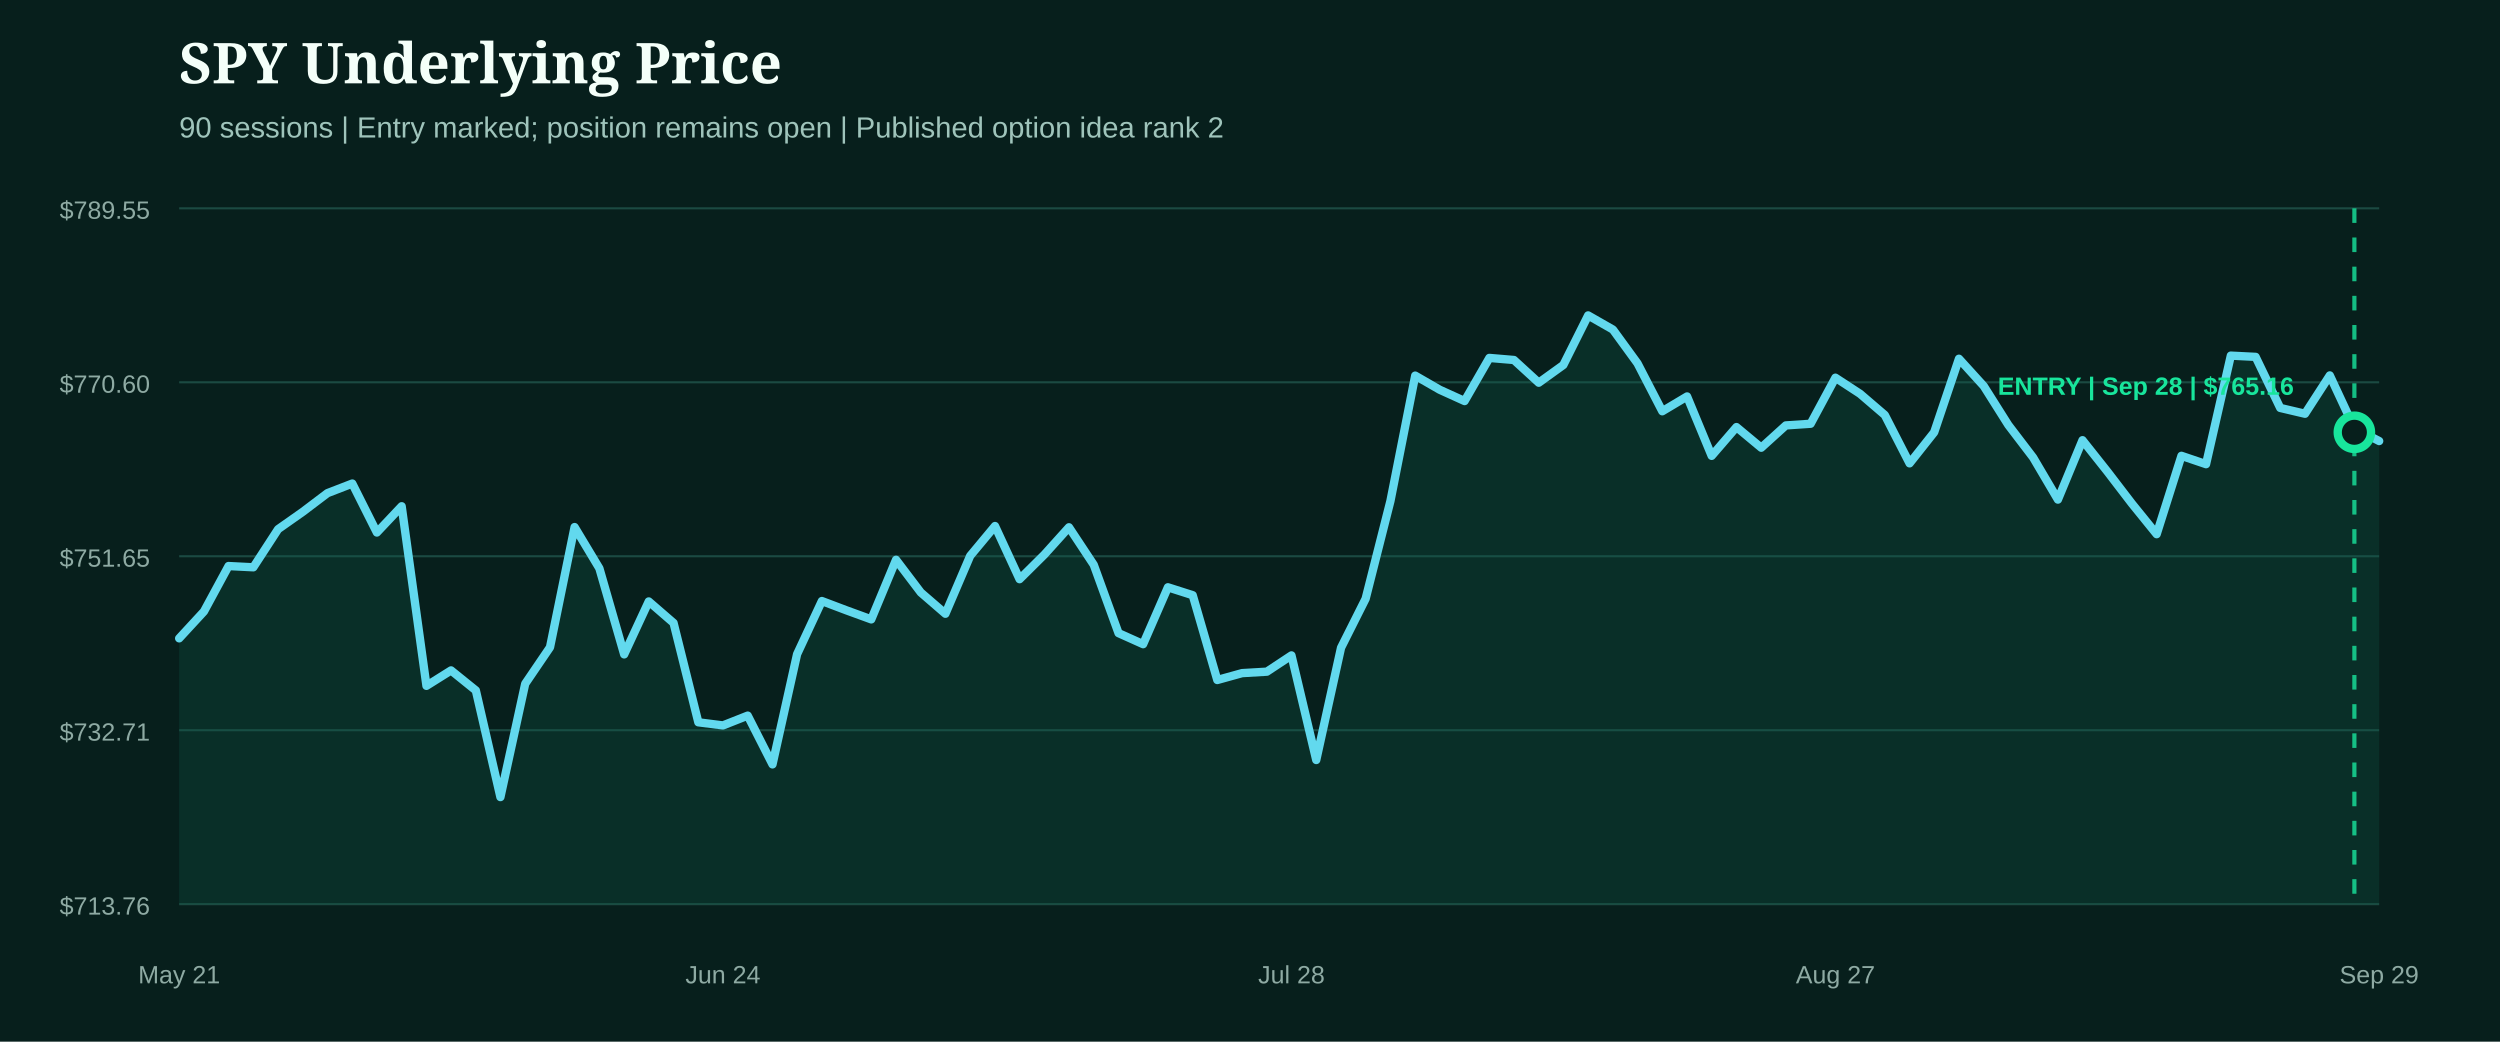
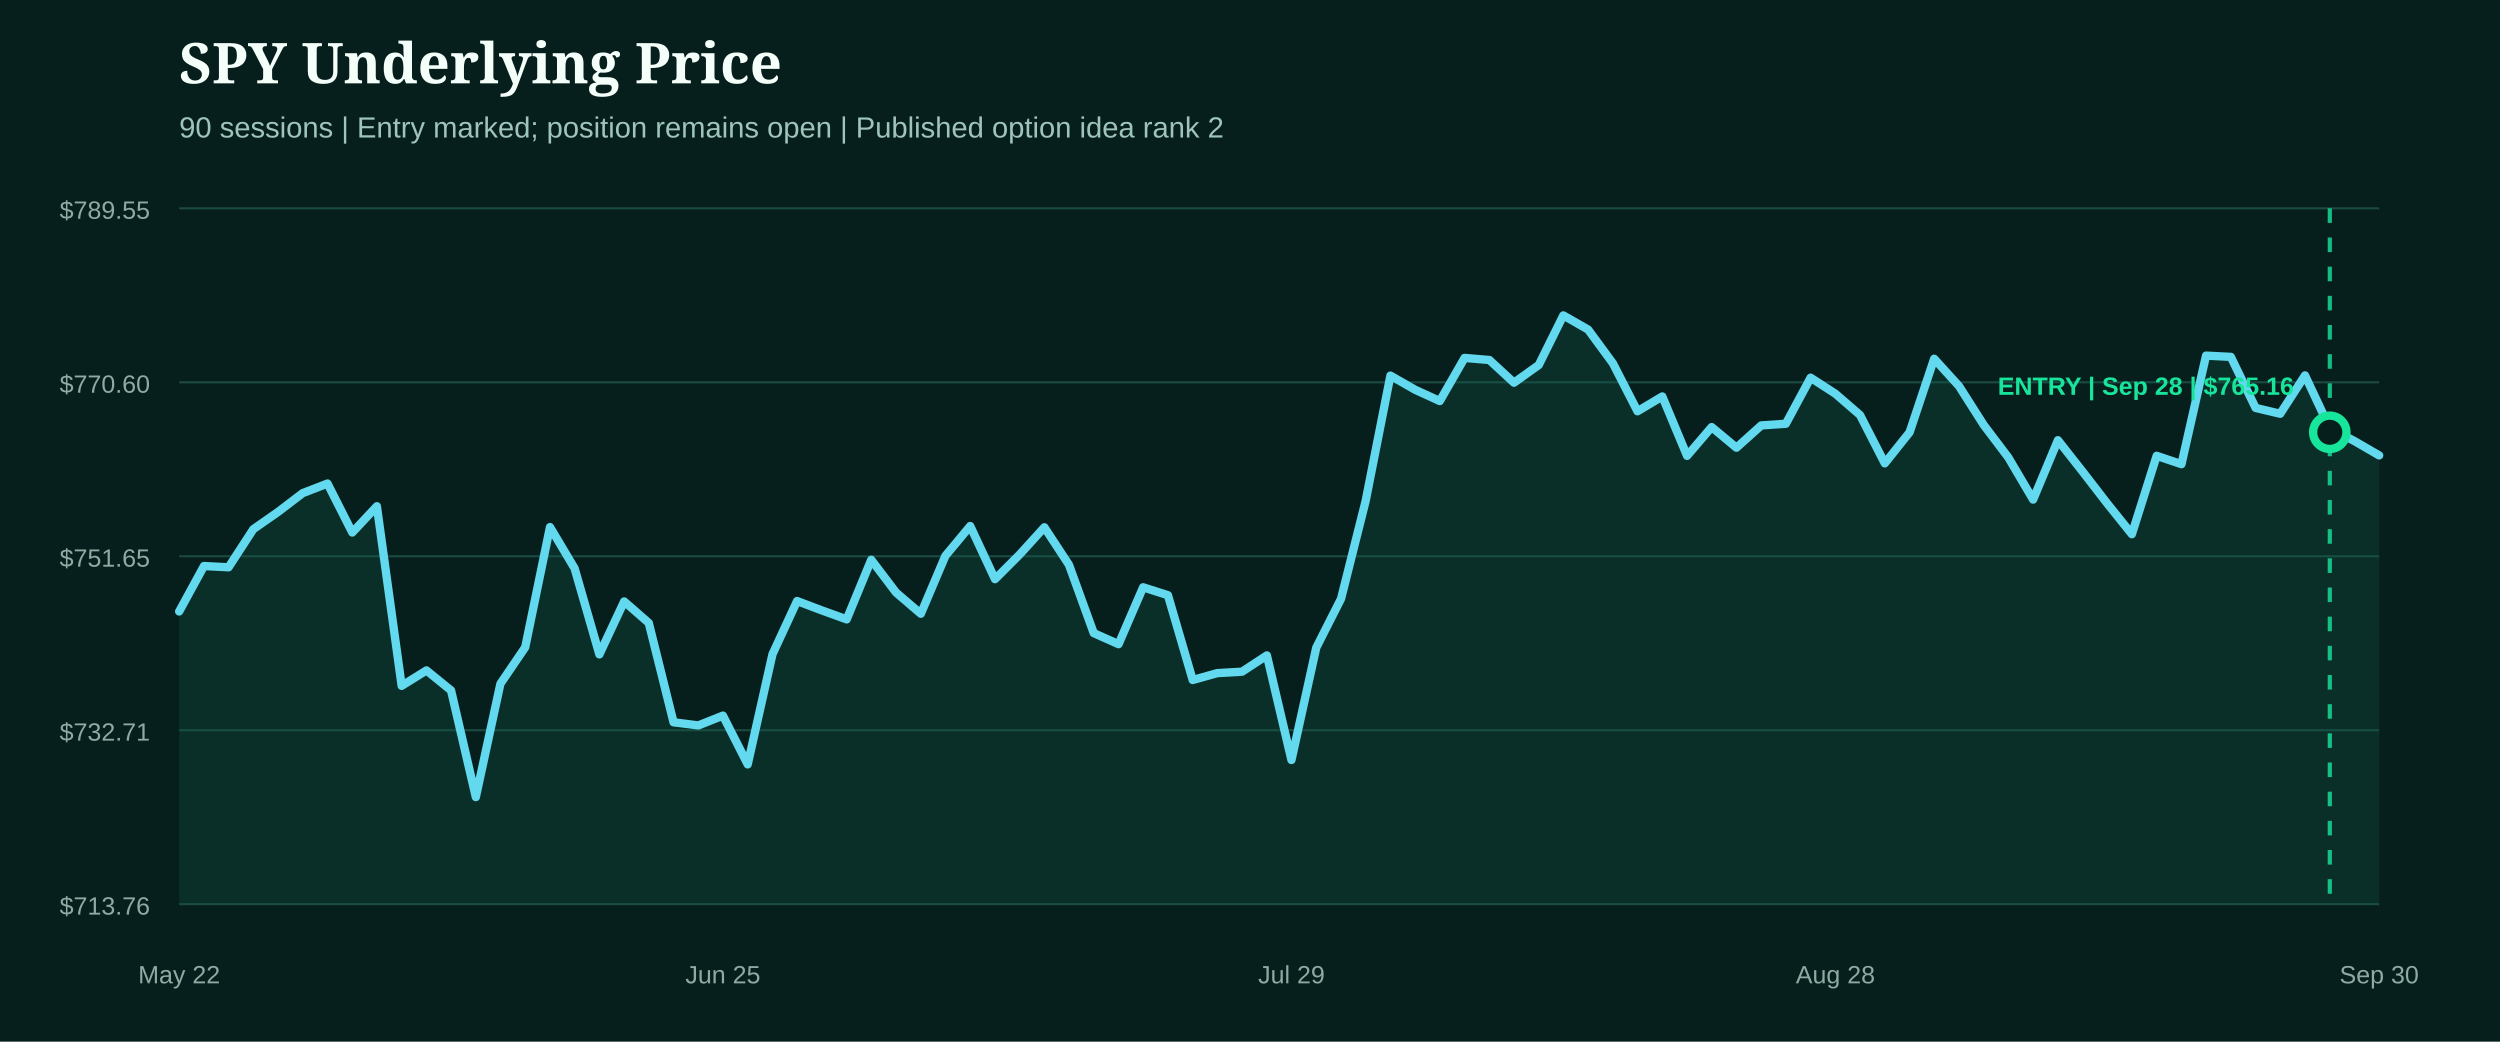
<svg xmlns="http://www.w3.org/2000/svg" width="1200" height="500" viewBox="0 0 1200 500" role="img" aria-label="SPY underlying price from entry">
  <rect width="1200" height="500" fill="#071f1c" />
  <style>.head{fill:#f4fff9;font:800 27px Georgia,serif}.sub{fill:#9fc4bb;font:14px Arial,sans-serif}.axis{fill:#8eaaa3;font:12px Arial,sans-serif}.marker{font:800 12px Arial,sans-serif}</style>
  <text x="86" y="40" class="head">SPY Underlying Price</text>
  <text x="86" y="66" class="sub">90 sessions | Entry marked; position remains open | Published option idea rank 2</text>
  <line x1="86" x2="1142" y1="100.0" y2="100.0" stroke="#1b4a42" stroke-width="1" />
  <text x="72" y="105.0" text-anchor="end" class="axis">$789.55</text>
  <line x1="86" x2="1142" y1="183.5" y2="183.5" stroke="#1b4a42" stroke-width="1" />
  <text x="72" y="188.5" text-anchor="end" class="axis">$770.60</text>
  <line x1="86" x2="1142" y1="267.0" y2="267.0" stroke="#1b4a42" stroke-width="1" />
  <text x="72" y="272.0" text-anchor="end" class="axis">$751.65</text>
  <line x1="86" x2="1142" y1="350.5" y2="350.5" stroke="#1b4a42" stroke-width="1" />
  <text x="72" y="355.5" text-anchor="end" class="axis">$732.71</text>
  <line x1="86" x2="1142" y1="434.0" y2="434.0" stroke="#1b4a42" stroke-width="1" />
  <text x="72" y="439.0" text-anchor="end" class="axis">$713.76</text>
-   <path d="M86.0,306.4 L97.9,293.5 L109.7,271.7 L121.6,272.3 L133.5,254.0 L145.3,245.7 L157.2,236.7 L169.1,232.1 L180.9,255.6 L192.8,243.0 L204.7,329.2 L216.5,321.8 L228.4,331.4 L240.2,382.6 L252.1,328.2 L264.0,310.7 L275.8,253.0 L287.7,272.8 L299.6,314.1 L311.4,288.7 L323.3,299.0 L335.2,346.7 L347.0,348.2 L358.9,343.5 L370.8,366.9 L382.6,314.0 L394.5,288.5 L406.4,293.0 L418.2,297.3 L430.1,268.7 L442.0,284.4 L453.8,294.6 L465.7,266.8 L477.6,252.5 L489.4,278.0 L501.3,266.2 L513.1,253.1 L525.0,271.1 L536.9,303.9 L548.7,309.2 L560.6,281.9 L572.5,285.7 L584.3,326.4 L596.2,323.1 L608.1,322.4 L619.9,314.6 L631.8,364.8 L643.7,310.9 L655.5,287.4 L667.4,240.5 L679.3,180.3 L691.1,187.1 L703.0,192.5 L714.9,171.8 L726.7,172.8 L738.6,183.7 L750.4,175.2 L762.3,151.4 L774.2,158.2 L786.0,174.4 L797.9,197.4 L809.8,190.3 L821.6,218.8 L833.5,205.0 L845.4,214.9 L857.2,204.2 L869.1,203.4 L881.0,181.3 L892.8,189.0 L904.7,199.2 L916.6,222.4 L928.4,207.5 L940.3,172.2 L952.2,185.3 L964.0,204.0 L975.9,219.6 L987.8,239.8 L999.6,211.3 L1011.5,226.3 L1023.3,241.7 L1035.2,256.4 L1047.1,218.8 L1058.9,222.8 L1070.8,170.7 L1082.7,171.3 L1094.5,195.8 L1106.4,198.6 L1118.3,180.2 L1130.1,205.5 L1142.0,211.7 L1142.0,434.0 L86.0,434.0 Z" fill="#0f5949" opacity="0.28" />
-   <path d="M86.0,306.4 L97.9,293.5 L109.7,271.7 L121.6,272.3 L133.5,254.0 L145.3,245.7 L157.2,236.7 L169.1,232.1 L180.9,255.6 L192.8,243.0 L204.7,329.2 L216.5,321.8 L228.4,331.4 L240.2,382.6 L252.1,328.2 L264.0,310.7 L275.8,253.0 L287.7,272.8 L299.6,314.1 L311.4,288.7 L323.3,299.0 L335.2,346.7 L347.0,348.2 L358.9,343.5 L370.8,366.9 L382.6,314.0 L394.5,288.5 L406.4,293.0 L418.2,297.3 L430.1,268.7 L442.0,284.4 L453.8,294.6 L465.7,266.8 L477.6,252.5 L489.4,278.0 L501.3,266.2 L513.1,253.1 L525.0,271.1 L536.9,303.9 L548.7,309.2 L560.6,281.9 L572.5,285.7 L584.3,326.4 L596.2,323.1 L608.1,322.4 L619.9,314.6 L631.8,364.8 L643.7,310.9 L655.5,287.4 L667.4,240.5 L679.3,180.3 L691.1,187.1 L703.0,192.5 L714.9,171.8 L726.7,172.8 L738.6,183.7 L750.4,175.2 L762.3,151.4 L774.2,158.2 L786.0,174.4 L797.9,197.4 L809.8,190.3 L821.6,218.8 L833.5,205.0 L845.4,214.9 L857.2,204.2 L869.1,203.4 L881.0,181.3 L892.8,189.0 L904.7,199.2 L916.6,222.4 L928.4,207.5 L940.3,172.2 L952.2,185.3 L964.0,204.0 L975.9,219.6 L987.8,239.8 L999.6,211.3 L1011.5,226.3 L1023.3,241.7 L1035.2,256.4 L1047.1,218.8 L1058.9,222.8 L1070.8,170.7 L1082.7,171.3 L1094.5,195.8 L1106.4,198.6 L1118.3,180.2 L1130.1,205.5 L1142.0,211.7" fill="none" stroke="#62d9ee" stroke-width="4" stroke-linecap="round" stroke-linejoin="round" />
+   <path d="M86.0,293.5 L97.9,271.7 L109.7,272.3 L121.6,254.0 L133.5,245.7 L145.3,236.7 L157.2,232.1 L169.1,255.6 L180.9,243.0 L192.8,329.2 L204.7,321.8 L216.5,331.4 L228.4,382.6 L240.2,328.2 L252.1,310.7 L264.0,253.0 L275.8,272.8 L287.7,314.1 L299.6,288.7 L311.4,299.0 L323.3,346.7 L335.2,348.2 L347.0,343.5 L358.9,366.9 L370.8,314.0 L382.6,288.5 L394.5,293.0 L406.4,297.3 L418.2,268.7 L430.1,284.4 L442.0,294.6 L453.8,266.8 L465.7,252.5 L477.6,278.0 L489.4,266.2 L501.3,253.1 L513.1,271.1 L525.0,303.9 L536.9,309.2 L548.7,281.9 L560.6,285.7 L572.5,326.4 L584.3,323.1 L596.2,322.4 L608.1,314.6 L619.9,364.8 L631.8,310.9 L643.7,287.4 L655.5,240.5 L667.4,180.3 L679.3,187.1 L691.1,192.5 L703.0,171.8 L714.9,172.8 L726.7,183.7 L738.6,175.2 L750.4,151.4 L762.3,158.2 L774.2,174.4 L786.0,197.4 L797.9,190.3 L809.8,218.8 L821.6,205.0 L833.5,214.9 L845.4,204.2 L857.2,203.4 L869.1,181.3 L881.0,189.0 L892.8,199.2 L904.7,222.4 L916.6,207.5 L928.4,172.2 L940.3,185.3 L952.2,204.0 L964.0,219.6 L975.9,239.8 L987.8,211.3 L999.6,226.3 L1011.5,241.7 L1023.3,256.4 L1035.2,218.8 L1047.1,222.8 L1058.9,170.7 L1070.8,171.3 L1082.7,195.8 L1094.5,198.6 L1106.4,180.2 L1118.3,205.5 L1130.1,211.7 L1142.0,218.6 L1142.0,434.0 L86.0,434.0 Z" fill="#0f5949" opacity="0.28" />
+   <path d="M86.0,293.5 L97.9,271.7 L109.7,272.3 L121.6,254.0 L133.5,245.7 L145.3,236.7 L157.2,232.1 L169.1,255.6 L180.9,243.0 L192.8,329.2 L204.7,321.8 L216.5,331.4 L228.4,382.6 L240.2,328.2 L252.1,310.7 L264.0,253.0 L275.8,272.8 L287.7,314.1 L299.6,288.7 L311.4,299.0 L323.3,346.7 L335.2,348.2 L347.0,343.5 L358.9,366.9 L370.8,314.0 L382.6,288.5 L394.5,293.0 L406.4,297.3 L418.2,268.7 L430.1,284.4 L442.0,294.6 L453.8,266.8 L465.7,252.5 L477.6,278.0 L489.4,266.2 L501.3,253.1 L513.1,271.1 L525.0,303.9 L536.9,309.2 L548.7,281.9 L560.6,285.7 L572.5,326.4 L584.3,323.1 L596.2,322.4 L608.1,314.6 L619.9,364.8 L631.8,310.9 L643.7,287.4 L655.5,240.5 L667.4,180.3 L679.3,187.1 L691.1,192.5 L703.0,171.8 L714.9,172.8 L726.7,183.7 L738.6,175.2 L750.4,151.4 L762.3,158.2 L774.2,174.4 L786.0,197.4 L797.9,190.3 L809.8,218.8 L821.6,205.0 L833.5,214.9 L845.4,204.2 L857.2,203.4 L869.1,181.3 L881.0,189.0 L892.8,199.2 L904.7,222.4 L916.6,207.5 L928.4,172.2 L940.3,185.3 L952.2,204.0 L964.0,219.6 L975.9,239.8 L987.8,211.3 L999.6,226.3 L1011.5,241.7 L1023.3,256.4 L1035.2,218.8 L1047.1,222.8 L1058.9,170.7 L1070.8,171.3 L1082.7,195.8 L1094.5,198.6 L1106.4,180.2 L1118.3,205.5 L1130.1,211.7 L1142.0,218.6" fill="none" stroke="#62d9ee" stroke-width="4" stroke-linecap="round" stroke-linejoin="round" />
  <g>
-     <line x1="1130.1" x2="1130.1" y1="100" y2="434" stroke="#18e59c" stroke-width="2" stroke-dasharray="7 7" opacity="0.8" />
-     <circle cx="1130.1" cy="207.5" r="8" fill="#071f1c" stroke="#18e59c" stroke-width="4" />
+     <line x1="1118.3" x2="1118.3" y1="100" y2="434" stroke="#18e59c" stroke-width="2" stroke-dasharray="7 7" opacity="0.8" />
+     <circle cx="1118.3" cy="207.5" r="8" fill="#071f1c" stroke="#18e59c" stroke-width="4" />
    <text x="1030.0" y="189.5" text-anchor="middle" class="marker" fill="#18e59c">ENTRY | Sep 28 | $765.16</text>
  </g>
-   <text x="86.0" y="472" text-anchor="middle" class="axis">May 21</text>
-   <text x="347.0" y="472" text-anchor="middle" class="axis">Jun 24</text>
-   <text x="619.9" y="472" text-anchor="middle" class="axis">Jul 28</text>
-   <text x="881.0" y="472" text-anchor="middle" class="axis">Aug 27</text>
-   <text x="1142.0" y="472" text-anchor="middle" class="axis">Sep 29</text>
+   <text x="86.0" y="472" text-anchor="middle" class="axis">May 22</text>
+   <text x="347.0" y="472" text-anchor="middle" class="axis">Jun 25</text>
+   <text x="619.9" y="472" text-anchor="middle" class="axis">Jul 29</text>
+   <text x="881.0" y="472" text-anchor="middle" class="axis">Aug 28</text>
+   <text x="1142.0" y="472" text-anchor="middle" class="axis">Sep 30</text>
</svg>
